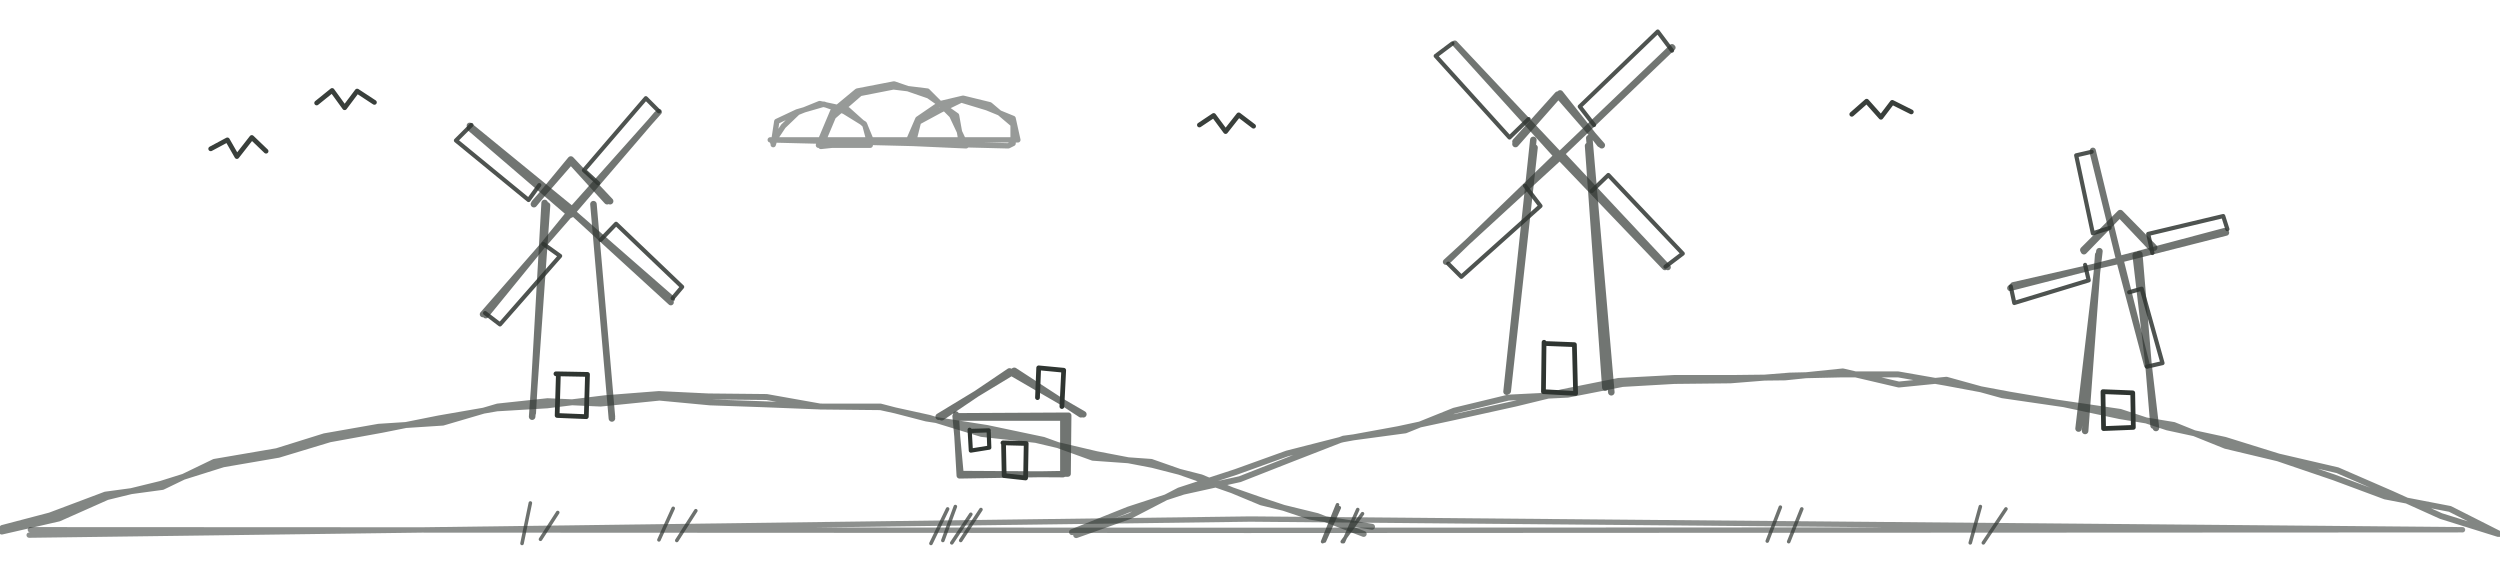
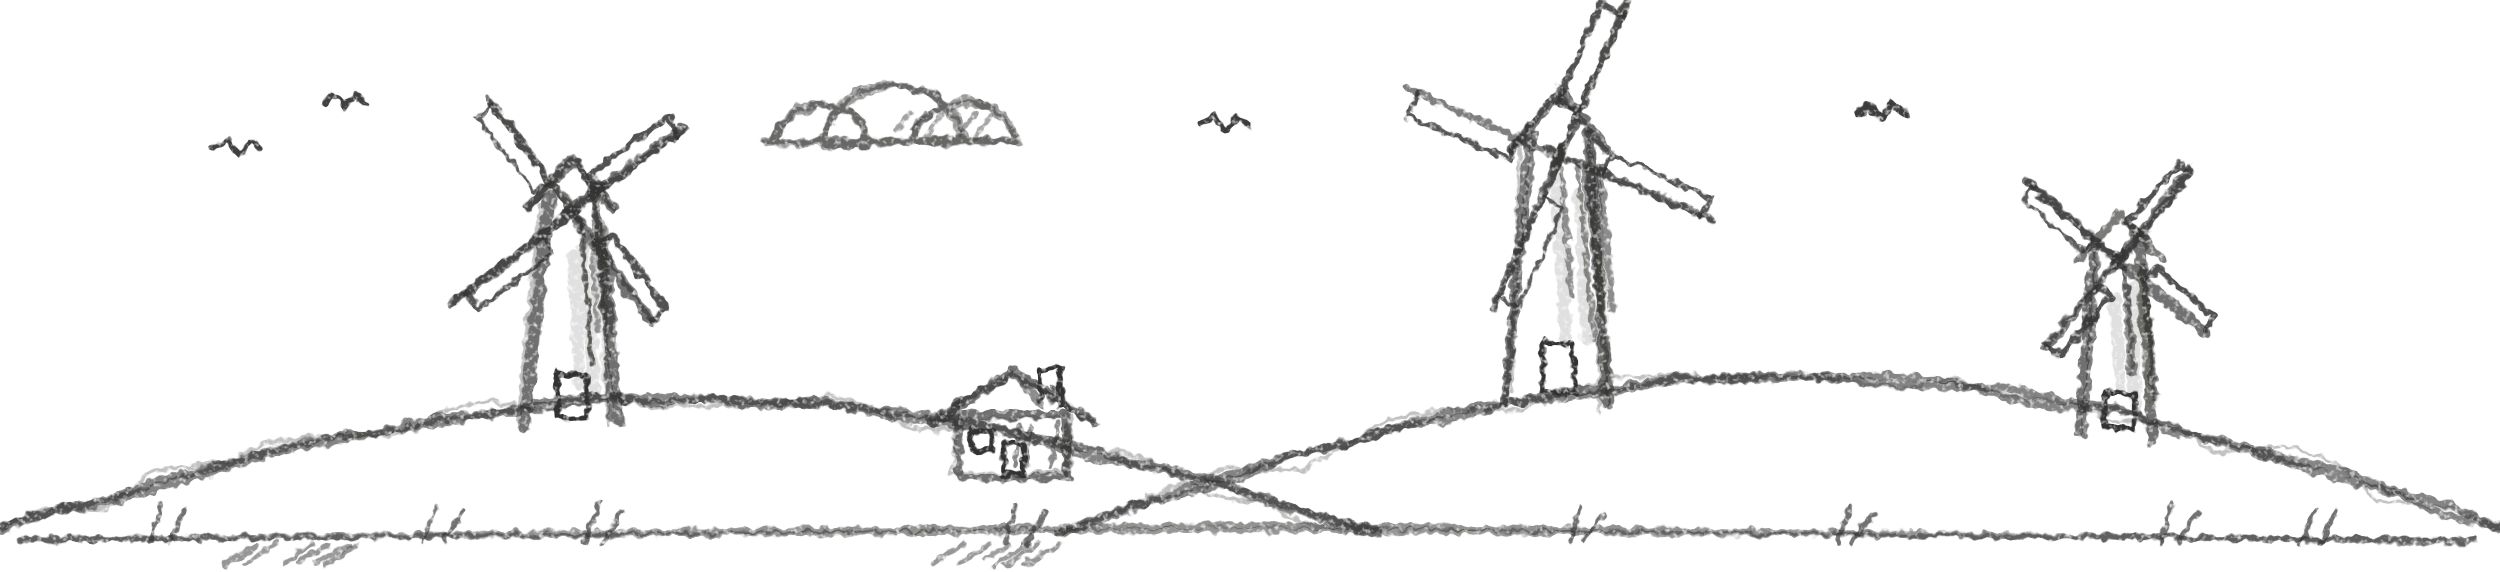
<svg xmlns="http://www.w3.org/2000/svg" viewBox="0 0 420 96" width="420" height="96">
-   <g fill="none" stroke="#2F3531" stroke-linecap="round" stroke-linejoin="round">
-     <path d="M222.2 91.0L224.7 84.8M225.7 91.0L228.1 85.6M110.7 90.7L113.1 85.4M113.7 90.8L116.9 85.8M331.0 91.2L332.7 85.1M333.2 91.2L337.0 85.5M156.4 91.3L159.2 85.5M159.9 91.2L163.1 86.4M87.7 91.3L89.1 84.5M90.8 90.6L93.7 86.1M158.4 90.8L160.5 85.1M161.4 90.8L164.8 85.6M222.5 90.9L225.0 85.3M225.5 91.0L228.9 86.3M296.9 90.9L299.1 85.2M300.5 91.0L302.7 85.5" stroke-width="0.6" opacity="0.7" />
-     <path d="M100.5 30.8L98.1 28.6L108.5 16.5L110.7 18.7M90.6 31.1L88.8 33.6L76.6 23.6L79.2 21.0M91.3 41.0L94.1 43.0L84.0 54.5L81.5 52.6M100.9 40.3L103.5 37.6L114.6 48.2L113.0 50.1M267.8 21.0L265.4 17.9L278.5 5.3L280.9 8.5M256.8 20.0L253.6 23.1L241.2 9.4L244.0 7.3M256.2 31.2L258.8 34.6L245.5 46.5L243.3 44.3M267.4 32.1L270.2 29.4L282.7 42.6L279.8 44.8M361.6 42.5L360.9 39.3L373.5 36.3L374.2 38.5M354.4 38.3L351.6 39.2L348.8 26.1L351.4 25.5M350.3 44.5L350.9 47.1L338.4 50.9L337.8 48.1M357.7 49.1L359.8 48.5L363.3 61.0L360.7 61.6" stroke-width="0.7" opacity="0.85" />
-     <path d="M162.9 72.4L166.1 72.3L166.2 75.2L163.1 75.7L162.9 72.2" stroke-width="0.7" opacity="1.1" />
-     <path d="M35.4 25.0L38.2 23.5L39.8 26.3L42.3 23.1L44.7 25.4M53.2 17.3L55.8 15.2L57.9 18.1L60.0 15.3L62.9 17.2M201.5 21.0L203.9 19.4L205.9 22.1L208.1 19.3L210.6 21.2M311.1 19.2L313.6 17.0L316.0 19.7L317.9 17.2L321.1 18.8" stroke-width="0.8" opacity="0.95" />
-     <path d="M93.4 62.8L98.7 62.9L98.5 70.0L93.6 69.8L93.8 63.1M259.4 57.7L264.5 57.9L264.7 66.1L259.3 65.8L259.4 57.5M353.3 65.8L358.3 66.0L358.4 71.8L353.4 72.0L353.3 65.9M168.5 74.4L172.4 74.5L172.3 80.3L168.7 79.9L168.6 74.7M174.3 66.8L174.5 61.8L178.7 62.2L178.4 68.3" stroke-width="0.8" opacity="1.1" />
-     <path d="M129.8 23.9L129.8 23.9L131.6 21.2L134.0 18.9L137.7 17.4L142.4 18.4L145.3 21.0L146.2 24.4L137.5 24.4L139.9 18.7L144.0 15.3L150.2 14.1L156.0 16.1L160.7 19.4L161.5 23.9L152.6 23.7L154.2 20.0L158.0 17.4L161.8 16.5L166.3 17.6L170.2 20.9L170.2 24.1L169.4 24.5L129.4 23.5M130.0 24.0L129.9 24.3L130.5 20.4L133.9 18.8L138.4 17.5L141.8 18.7L145.2 20.8L146.4 23.7L137.9 24.6L140.0 19.6L144.5 15.7L150.1 14.6L155.8 15.3L159.9 19.4L162.3 24.5L153.4 24.1L154.3 20.5L158.0 18.5L161.5 16.8L165.8 18.1L170.2 19.9L171.0 23.5L170.1 23.5L129.6 23.5" stroke-width="0.9" opacity="0.5" />
-     <path d="M4.9 89.9L210.1 87.2L413.7 89.0M5.1 89.0L209.6 89.1L412.9 89.0" stroke-width="0.9" opacity="0.55" />
-     <path d="M0.4 88.7L8.4 86.6L17.7 83.1L27.3 81.8L36.0 77.6L46.5 75.8L54.5 73.3L63.6 71.7L74.4 71.0L83.6 68.3L92.0 67.4L100.9 67.8L110.8 66.8L119.3 67.6L127.9 67.9L138.1 68.3L147.9 68.4L156.1 70.2L164.9 72.9L174.0 73.9L184.2 76.3L193.6 78.1L201.8 80.2L211.9 84.4L221.3 86.7L229.1 89.7M0.3 89.3L9.9 87.1L18.0 83.5L27.0 81.3L37.5 78.0L46.8 76.4L55.4 73.8L64.2 72.2L73.7 70.3L83.5 68.6L91.9 68.1L101.7 66.9L110.7 66.2L119.0 66.6L128.8 66.7L137.8 68.3L147.9 68.3L155.6 70.3L165.8 71.9L175.3 73.9L183.6 76.9L193.4 77.6L203.1 81.0L211.4 83.9L220.1 86.8L230.5 88.5M180.1 89.4L189.6 85.6L198.8 82.6L208.3 80.5L216.7 77.2L225.7 73.7L236.1 72.3L244.3 69.0L253.4 66.8L263.4 66.3L272.6 64.5L281.3 64.0L290.7 63.9L300.7 63.1L309.4 62.9L318.9 62.9L326.9 64.3L337.6 66.3L345.3 67.6L356.2 69.2L364.1 71.8L373.8 73.9L382.8 76.7L392.7 79.0L401.9 83.0L410.1 86.7L419.7 89.7M180.8 89.9L189.8 86.7L198.1 82.4L207.6 79.3L216.2 76.2L225.6 73.8L234.9 72.1L244.2 70.1L254.6 67.8L262.4 65.9L271.9 64.0L281.3 63.5L291.3 63.5L299.9 63.4L309.6 62.4L319.0 64.6L327.0 63.8L336.4 66.4L346.7 67.9L356.1 69.9L365.2 71.4L373.9 74.9L382.7 77.0L392.1 80.2L400.7 83.4L411.6 85.5L419.9 89.7" stroke-width="1.0" opacity="0.6" />
-     <path d="M95.9 35.4L110.7 18.8M96.4 35.4L110.3 19.2M96.4 35.4L78.9 21.1M95.9 36.1L78.9 21.5M95.7 35.7L81.6 53.0M95.6 36.2L81.1 52.8M96.4 35.8L112.9 50.2M96.3 35.8L112.7 50.8M262.0 26.2L281.0 8.0M262.0 26.0L280.9 7.9M262.3 26.3L244.4 7.3M261.7 26.4L244.4 7.3M261.9 25.8L243.4 43.7M262.3 26.2L242.9 44.0M261.8 26.2L279.7 44.9M262.3 25.8L280.2 44.9M356.3 43.6L374.0 39.1M356.0 43.5L373.7 38.8M356.0 43.4L351.6 25.3M356.0 43.7L351.6 25.8M355.7 43.8L337.7 48.4M356.2 43.8L338.2 47.9M355.9 43.3L360.7 61.4M356.3 43.8L360.7 61.4M160.5 69.9L179.5 69.8L179.4 79.6L161.2 79.9L160.6 69.6M161.2 70.2L178.6 70.2L178.6 79.7L161.4 79.6L160.5 69.9" stroke-width="1.0" opacity="0.68" />
-     <path d="M89.5 69.4L91.5 34.1M89.4 70.0L91.9 34.5M102.8 70.3L99.7 34.3M102.8 70.0L99.7 34.3M89.8 34.1L95.9 27.1L102.0 33.8M89.7 34.3L95.9 26.8L102.5 33.8M253.3 65.7L257.8 24.8M253.1 65.8L257.6 23.5M270.7 65.9L267.0 23.2M269.7 65.1L266.8 24.5M254.6 23.8L261.7 15.9L269.1 24.4M254.6 24.2L262.1 15.7L268.8 24.2M349.2 72.0L352.7 42.2M350.3 72.4L352.5 42.8M362.2 71.9L358.8 42.9M361.8 71.5L359.4 42.7M350.1 42.2L356.1 36.0L361.4 41.6M350.0 42.0L356.2 35.8L361.9 41.6M157.7 70.0L170.4 62.3L181.6 69.6M158.2 70.1L169.6 62.4L182.0 69.6" stroke-width="1.1" opacity="0.68" />
+   <defs>
+     <filter id="pencil" x="-2%" y="-2%" width="104%" height="104%">
+       <feTurbulence type="fractalNoise" baseFrequency="0.55" numOctaves="2" seed="219" result="tooth" />
+       <feDisplacementMap in="SourceGraphic" in2="tooth" scale="1.7" xChannelSelector="R" yChannelSelector="G" result="line" />
+       <feTurbulence type="fractalNoise" baseFrequency="1.15" numOctaves="2" seed="226" result="paper" />
+       <feColorMatrix in="paper" type="matrix" values="0 0 0 0 0  0 0 0 0 0  0 0 0 0 0  -2.2 0 0 0 2.15" result="gaps" />
+       <feComposite in="line" in2="gaps" operator="in" />
+     </filter>
+   </defs>
+   <g fill="none" stroke="#333331" stroke-linecap="round" stroke-linejoin="round" filter="url(#pencil)">
+     <path d="M70.9 91.2L73.3 85.2" stroke-width="0.56" opacity="0.66" />
+     <path d="M-3.8 90.5L7.5 85.3L17.7 85.6L25.6 79.0L38.0 77.8L44.4 74.6L53.2 73.2L66.2 73.4L75.5 68.6L82.9 67.4L91.2 69.0L102.2 66.8L109.6 68.4L117.5 68.3L128.9 68.0L139.6 66.4L146.6 68.5L154.6 72.4L163.8 71.8L175.3 74.6L185.0 75.4L191.7 76.8L203.1 83.0L212.9 84.7L218.7 87.8L231.8 90.0M180.0 88.0L189.2 85.2L196.9 81.7L206.4 78.5L218.4 79.0L225.9 74.9L233.3 70.5L243.7 68.7L254.1 69.0L265.0 65.6L271.2 63.3L282.6 62.9L290.6 63.5L300.9 62.7L308.4 63.8L319.7 65.3L327.8 63.4L338.5 66.8L348.0 67.7L355.2 70.7L365.0 71.1L372.1 76.1L385.2 75.0L393.0 78.0L399.5 84.3L409.7 85.1L423.2 88.6M87.0 70.3L90.6 34.5M102.3 71.8L100.1 34.0M254.0 65.6L255.3 23.5M268.7 69.5L267.4 23.9M158.3 70.7L179.9 70.1L180.0 79.4L159.8 79.6L161.5 67.1" stroke-width="0.62" opacity="0.3" />
+     <path d="M155.4 18.9L153.3 21.6M158.6 19.0L155.6 22.8M166.4 19.3L163.7 23.3" stroke-width="0.66" opacity="0.44" />
+     <path d="M169.5 91.7L165.6 93.8" stroke-width="0.66" opacity="0.48" />
+     <path d="M97.8 37.9L99.6 61.5M99.4 37.2L100.3 55.4" stroke-width="0.66" opacity="0.53" />
+     <path d="M92.2 30.5L89.6 32.0L80.1 19.7L82.9 17.7M258.8 33.1L262.5 35.0L255.1 51.7L251.4 49.9M351.7 40.0L350.0 42.3L339.7 33.5L342.1 31.3" stroke-width="0.66" opacity="0.8" />
+     <path d="M266.1 90.6L269.7 86.3" stroke-width="0.68" opacity="0.68" />
+     <path d="M28.5 90.8L30.9 85.7M169.0 91.4L170.7 84.7M98.1 91.4L100.8 84.5M101.2 91.4L104.7 85.7M386.4 91.4L389.2 85.5" stroke-width="0.75" opacity="0.7" />
+     <path d="M152.8 19.1L150.8 21.8" stroke-width="0.79" opacity="0.46" />
+     <path d="M46.5 91.3L41.4 94.6M58.9 91.6L53.0 94.5M172.8 91.3L166.6 95.3" stroke-width="0.79" opacity="0.5" />
+     <path d="M174.8 64.8L176.7 67.4M177.3 65.2L180.4 68.9" stroke-width="0.79" opacity="0.54" />
+     <path d="M97.6 37.8L99.5 61.2M265.1 28.2L267.8 56.7" stroke-width="0.79" opacity="0.56" />
+     <path d="M177.7 71.1L176.5 78.5" stroke-width="0.79" opacity="0.58" />
+     <path d="M90.9 39.5L92.8 42.6L80.3 51.9L77.9 48.8M255.0 23.1L253.6 26.7L236.3 19.5L238.4 15.6M269.3 29.3L270.6 25.8L287.7 33.4L285.5 36.4" stroke-width="0.79" opacity="0.83" />
+     <path d="M25.4 91.0L27.0 84.7M363.1 90.9L364.9 84.8M74.7 90.7L77.7 85.6M263.8 90.9L265.5 84.9" stroke-width="0.83" opacity="0.7" />
+     <path d="M3.3 90.7L210.6 89.0L415.5 90.8" stroke-width="0.84" opacity="0.52" />
+     <path d="M163.9 19.1L161.1 22.5" stroke-width="0.88" opacity="0.47" />
+     <path d="M52.3 91.3L48.1 94.5M59.9 91.6L54.5 94.9" stroke-width="0.88" opacity="0.51" />
+     <path d="M172.1 64.7L175.0 68.1" stroke-width="0.88" opacity="0.55" />
+     <path d="M268.4 27.9L269.4 49.3M360.2 45.1L362.2 66.3M359.7 45.4L361.2 58.3" stroke-width="0.88" opacity="0.57" />
+     <path d="M171.3 71.6L170.5 78.2" stroke-width="0.88" opacity="0.59" />
+     <path d="M35.8 25.0L38.0 23.3L40.1 26.1L42.1 23.7L44.0 25.0M54.4 17.3L56.1 15.7L58.0 17.9L59.6 15.8L61.9 17.4" stroke-width="0.9" opacity="0.93" />
+     <path d="M93.4 62.7L98.6 63.0L98.6 70.0L93.8 70.2L93.5 62.5M259.5 57.5L264.2 57.6L264.5 66.1L259.2 65.8L259.2 57.3" stroke-width="0.9" opacity="1.07" />
+     <path d="M96.0 35.3L110.0 54.0M263.5 26.8L236.3 14.7M263.4 27.1L236.1 14.8M262.8 25.0L251.2 51.4M259.8 25.2L287.9 37.2M357.0 41.8L343.2 58.8" stroke-width="0.94" opacity="0.63" />
+     <path d="M308.7 91.3L310.9 84.7M311.1 91.0L314.7 86.3M172.2 91.4L175.5 86.2M366.1 91.1L369.0 86.2M390.0 91.1L392.5 86.0" stroke-width="0.94" opacity="0.7" />
+     <path d="M54.8 91.8L50.5 94.2M161.8 91.3L156.8 94.8M165.8 91.7L161.1 94.6M174.4 91.3L169.0 95.0M177.9 91.4L172.1 94.9" stroke-width="0.96" opacity="0.51" />
+     <path d="M101.5 37.6L103.2 56.1M262.4 28.3L264.0 49.6M266.2 28.4L268.7 52.4M357.0 45.0L358.6 62.5M360.0 45.0L361.8 66.9" stroke-width="0.96" opacity="0.57" />
+     <path d="M179.6 71.2L179.0 79.7" stroke-width="0.96" opacity="0.59" />
+     <path d="M101.3 31.4L99.2 29.2L112.3 19.6L114.0 22.7" stroke-width="0.96" opacity="0.85" />
+     <path d="M163.0 72.6L166.5 72.4L166.7 75.5L163.4 75.7L163.1 72.3" stroke-width="0.96" opacity="1.1" />
+     <path d="M201.7 20.9L204.1 19.3L205.7 22.0L207.9 19.5L209.9 21.4" stroke-width="1.0" opacity="0.95" />
+     <path d="M353.6 65.9L358.7 66.3L358.6 72.1L353.5 71.8L353.6 66.3M168.9 74.5L172.0 74.7L172.0 79.7L168.5 79.8L168.7 74.2M174.8 67.0L174.7 62.2L178.2 61.7L178.2 68.1" stroke-width="1.0" opacity="1.1" />
+     <path d="M3.1 90.7L209.2 88.2L415.7 91.0" stroke-width="1.01" opacity="0.54" />
+     <path d="M102.7 70.3L99.8 31.8M253.0 66.7L257.8 22.3M253.9 25.1L261.6 15.6L269.7 25.3M350.1 73.1L352.4 41.1M156.0 70.6L170.0 62.9L183.5 70.9" stroke-width="1.03" opacity="0.63" />
+     <path d="M43.1 91.8L37.4 94.9" stroke-width="1.09" opacity="0.51" />
+     <path d="M176.9 64.9L179.6 68.2" stroke-width="1.09" opacity="0.55" />
+     <path d="M101.1 37.5L101.9 53.9M269.0 28.1L270.9 52.1M357.0 44.9L357.9 62.3" stroke-width="1.09" opacity="0.57" />
+     <path d="M173.0 71.8L172.3 78.1" stroke-width="1.09" opacity="0.59" />
+     <path d="M99.6 40.8L103.0 39.6L111.7 51.7L109.6 53.8M265.3 18.6L261.7 17.2L269.0 0.5L272.4 2.5M359.4 39.1L357.2 37.6L366.2 27.5L367.8 29.0M352.4 48.1L354.6 49.7L346.1 59.8L343.8 57.7M360.2 47.4L362.2 45.0L372.0 53.1L370.7 55.2" stroke-width="1.09" opacity="0.85" />
+     <path d="M311.9 19.3L314.1 17.7L316.2 20.1L317.6 17.3L320.3 19.1" stroke-width="1.1" opacity="0.95" />
+     <path d="M130.2 24.1L130.0 24.1L131.4 21.1L133.8 19.0L138.2 17.4L142.6 18.9L144.8 20.4L145.9 24.5L138.0 24.5L139.8 19.5L143.6 15.2L149.7 14.1L156.4 15.7L160.6 19.3L162.2 23.4L153.2 24.0L154.3 20.9L157.9 18.3L162.2 16.4L166.4 18.3L169.4 21.0L171.0 24.4L169.6 23.6L128.2 23.8" stroke-width="1.12" opacity="0.5" />
+     <path d="M97.5 37.5L82.0 16.7M261.0 27.9L273.3 0.8M259.6 24.9L288.0 37.0M357.5 41.7L343.8 58.7" stroke-width="1.12" opacity="0.66" />
+     <path d="M130.5 23.6L130.1 23.5L131.5 20.9L134.1 18.0L138.1 17.6L141.8 18.1L145.1 21.1L145.5 24.5L138.1 24.1L139.8 19.2L144.5 15.9L150.2 14.1L156.2 15.5L159.9 19.3L161.6 23.6L153.7 23.4L154.1 20.5L158.2 18.3L161.9 17.4L167.0 18.0L169.9 20.7L170.4 23.9L170.3 23.7L128.4 24.2" stroke-width="1.24" opacity="0.5" />
+     <path d="M252.7 67.9L256.9 21.0M270.7 68.3L266.4 22.4M349.4 43.2L356.3 36.0L363.0 43.4M349.2 43.6L355.7 36.2L363.5 43.7" stroke-width="1.24" opacity="0.66" />
+     <path d="M-1.8 89.0L9.1 85.9L19.0 83.6L27.0 80.5L36.4 78.5L45.5 75.7L56.0 73.3L64.4 72.7L72.7 71.2L82.7 69.5L91.4 67.4L101.4 66.5L111.1 67.8L119.3 66.9L128.4 67.5L137.6 67.8L147.3 68.9L156.7 69.9L165.2 71.3L174.3 73.6L184.2 75.6L192.5 78.6L202.0 80.6L211.5 83.3L221.7 86.8L231.9 89.0M178.1 89.3L190.1 85.0L199.0 83.1L207.9 80.5L217.4 76.1L225.8 74.7L235.3 71.6L244.4 70.3L254.2 67.5L262.5 66.9L273.1 65.5L280.9 63.8L290.6 63.8L300.4 63.5L309.3 63.1L318.1 63.1L327.6 64.0L336.4 66.7L345.5 68.5L355.2 68.7L364.5 71.6L373.9 74.8L383.4 77.3L391.5 80.0L401.7 82.6L410.9 86.7L422.5 89.0" stroke-width="1.25" opacity="0.6" />
+     <path d="M95.1 36.2L114.9 21.7M262.6 24.8L250.8 51.9M355.6 44.4L368.4 28.4M356.7 44.6L340.3 30.4M158.7 69.5L178.9 69.5L179.5 80.2L161.1 80.3L161.1 67.6M158.7 70.0L179.1 69.7L179.0 80.2L161.1 80.3L160.6 67.5" stroke-width="1.25" opacity="0.68" />
+     <path d="M178.9 89.6L189.7 85.5L198.8 82.1L208.0 79.4L216.9 76.3L226.4 74.5L235.7 71.5L245.2 68.9L253.4 67.7L263.7 65.8L272.2 65.1L281.1 63.5L290.7 63.7L300.4 62.9L309.1 63.6L317.9 64.5L328.5 65.0L336.6 65.1L346.3 67.4L356.2 68.6L363.8 72.3L374.2 74.3L383.3 76.9L393.0 79.0L401.6 82.2L411.7 85.0L421.4 89.6" stroke-width="1.38" opacity="0.6" />
+     <path d="M88.8 34.8L95.9 26.6L102.8 35.0M97.7 37.4L82.4 17.1M97.1 35.0L76.1 50.7M95.4 35.7L109.6 54.4M261.3 28.1L273.3 0.5M349.1 72.9L351.8 40.4M361.9 73.2L358.9 40.3M361.4 74.2L360.1 40.5M356.9 44.6L341.0 30.7M355.0 43.1L370.7 56.3M355.3 43.1L371.0 55.8" stroke-width="1.38" opacity="0.68" />
+     <path d="M88.6 34.8L96.1 27.1L103.2 34.6M269.7 67.8L267.1 22.3M156.6 71.2L170.4 62.3L183.8 71.1" stroke-width="1.51" opacity="0.68" />
+     <path d="M-1.0 89.2L9.2 85.7L18.8 84.2L27.2 81.7L37.1 78.6L45.9 75.9L55.4 74.0L64.2 72.7L73.1 70.3L82.9 69.6L91.5 68.4L100.3 66.8L109.9 67.0L118.9 66.9L129.0 68.1L137.2 67.3L147.1 69.3L156.3 70.9L165.5 71.6L175.6 74.1L183.2 76.8L193.3 78.2L202.8 80.2L212.1 84.0L220.3 86.4L231.6 89.7" stroke-width="1.56" opacity="0.6" />
+     <path d="M95.1 35.9L114.4 21.7M97.2 34.9L76.8 50.5M355.3 44.4L368.1 28.3" stroke-width="1.56" opacity="0.68" />
+     <path d="M88.3 70.8L92.5 33.0M88.0 71.9L91.9 33.2M104.1 71.2L99.8 31.2M254.0 25.0L262.3 15.3L269.9 24.8" stroke-width="1.72" opacity="0.68" />
+     <path d="M100.9 37.5L101.9 62.8M97.9 41.2L99.9 65.8M96.4 42.9L97.4 64.6M268.0 29.9L269.7 62.4M265.2 32.5L266.6 57.2M261.3 28.1L263.1 57.3M359.3 45.4L361.6 67.0M358.3 48.3L358.8 68.5M355.3 50.1L356.3 65.1" stroke-width="2.0" opacity="0.15" />
  </g>
</svg>
